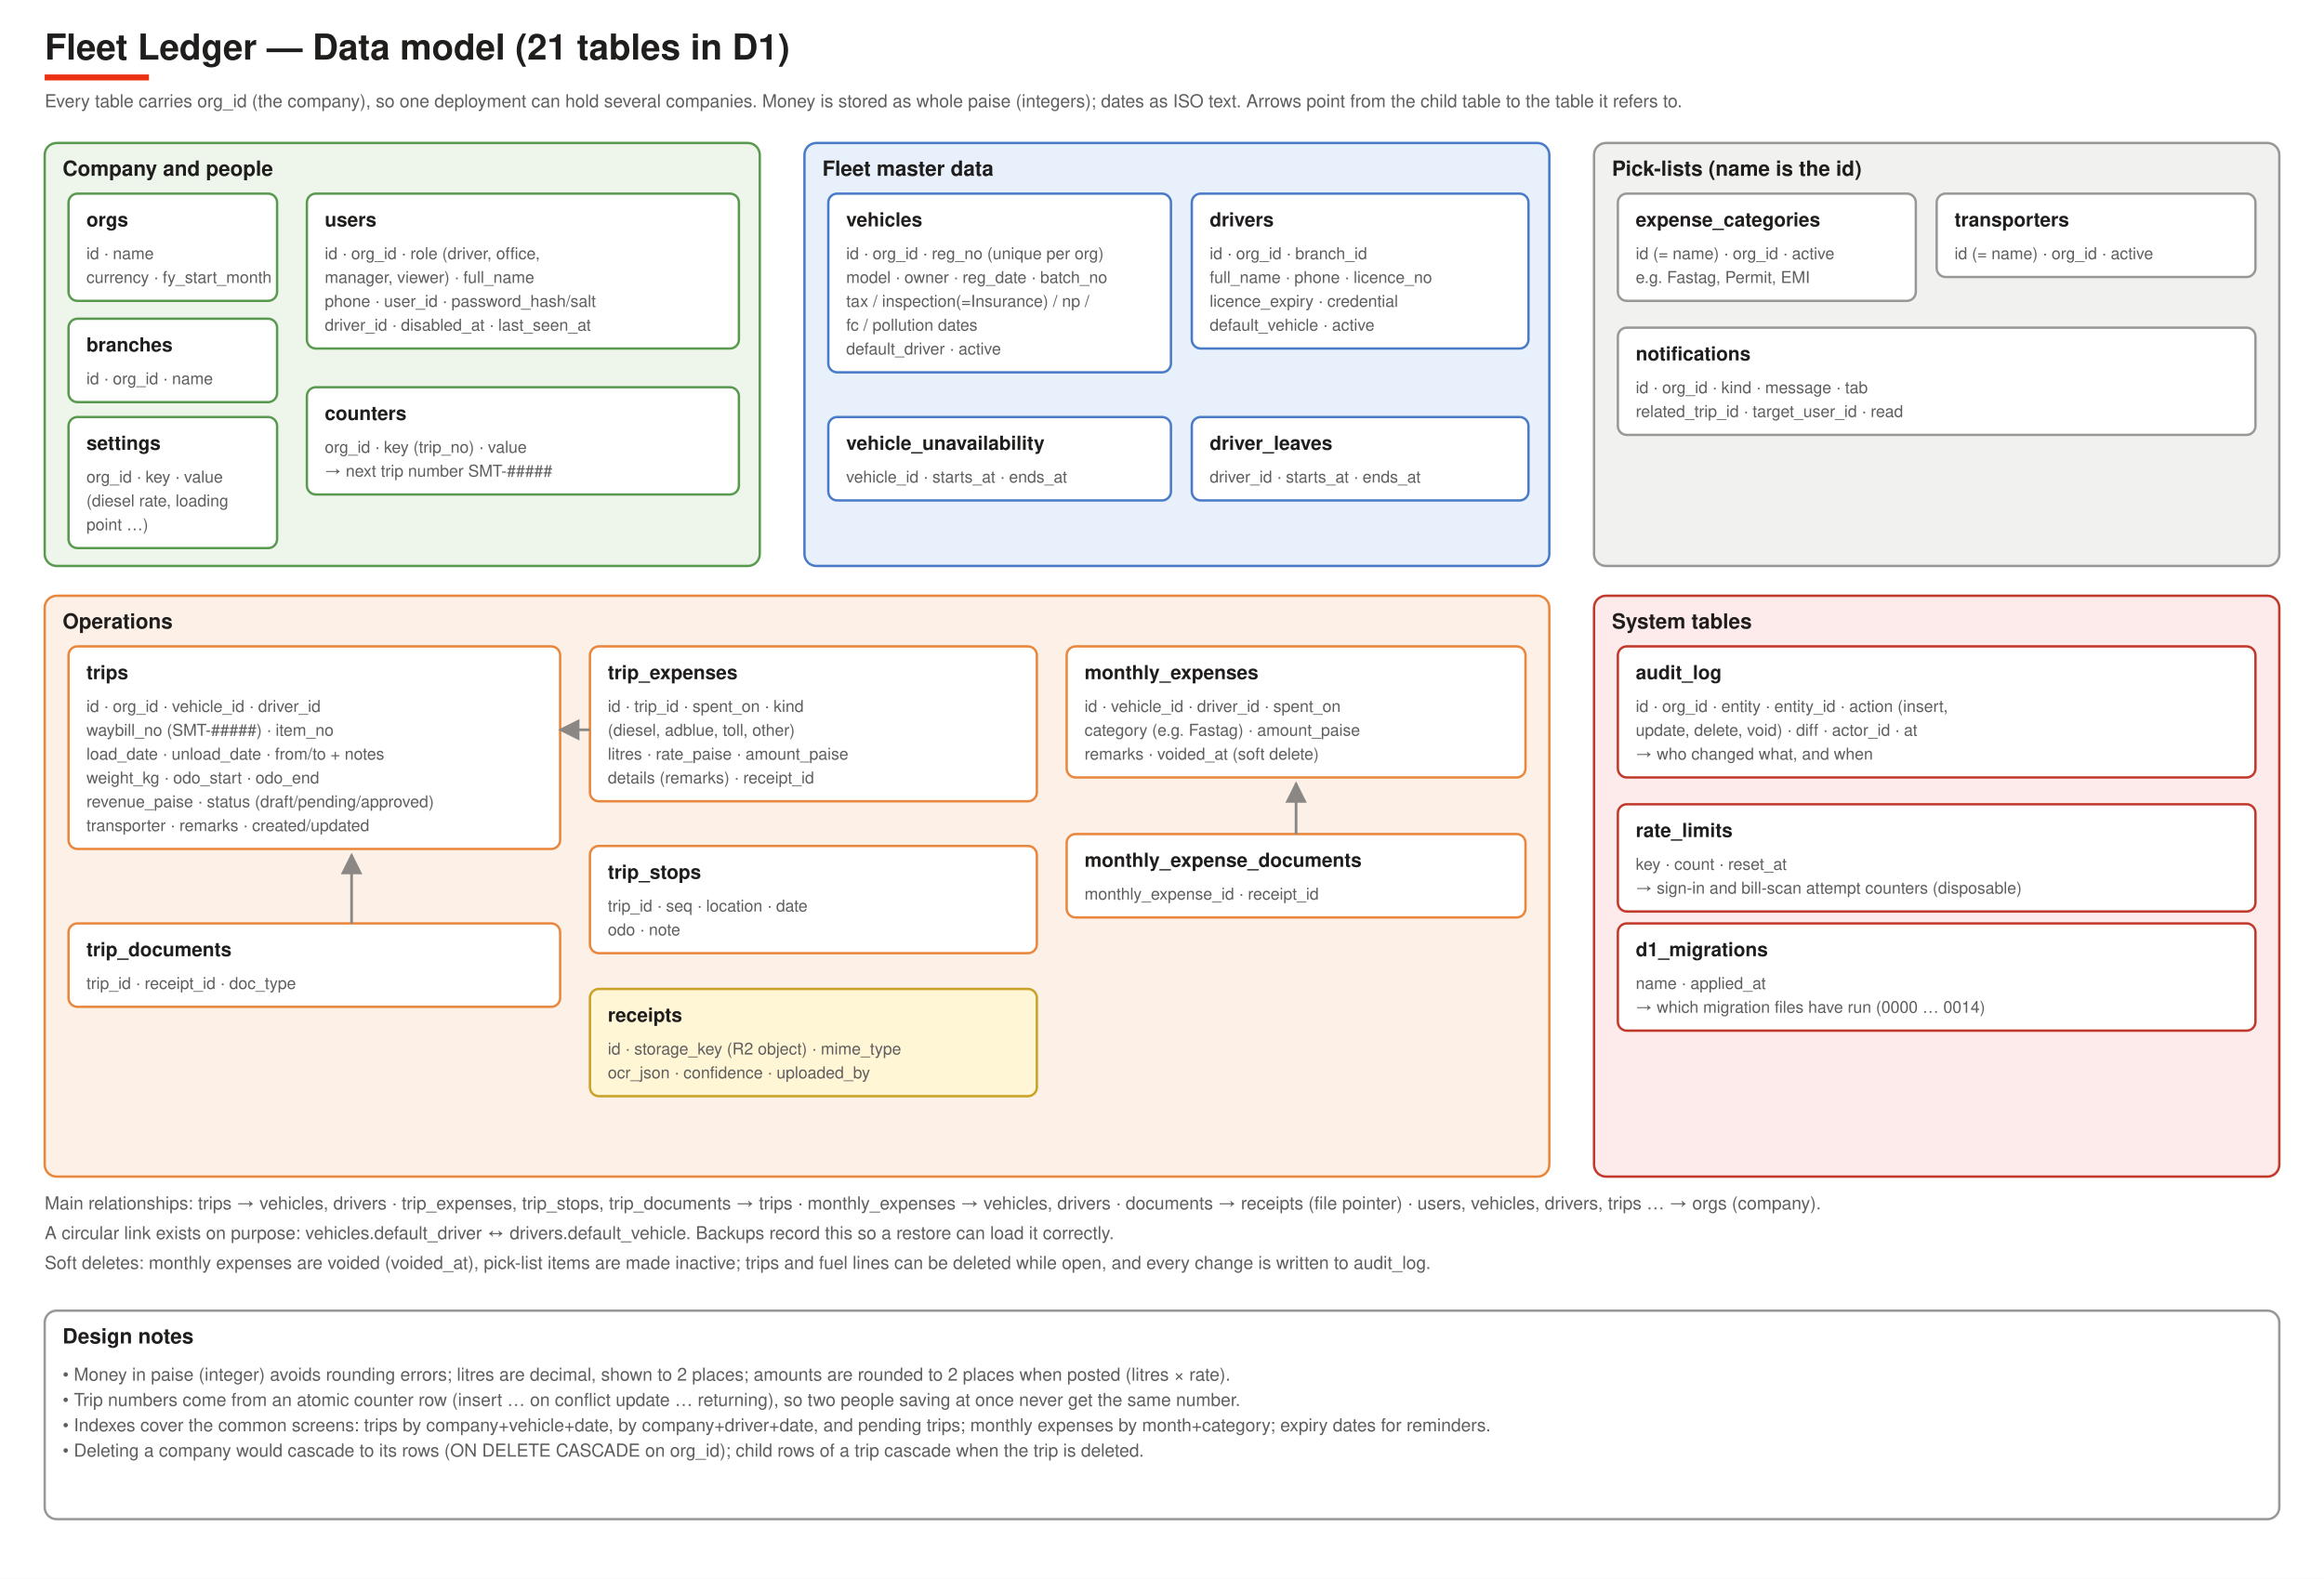
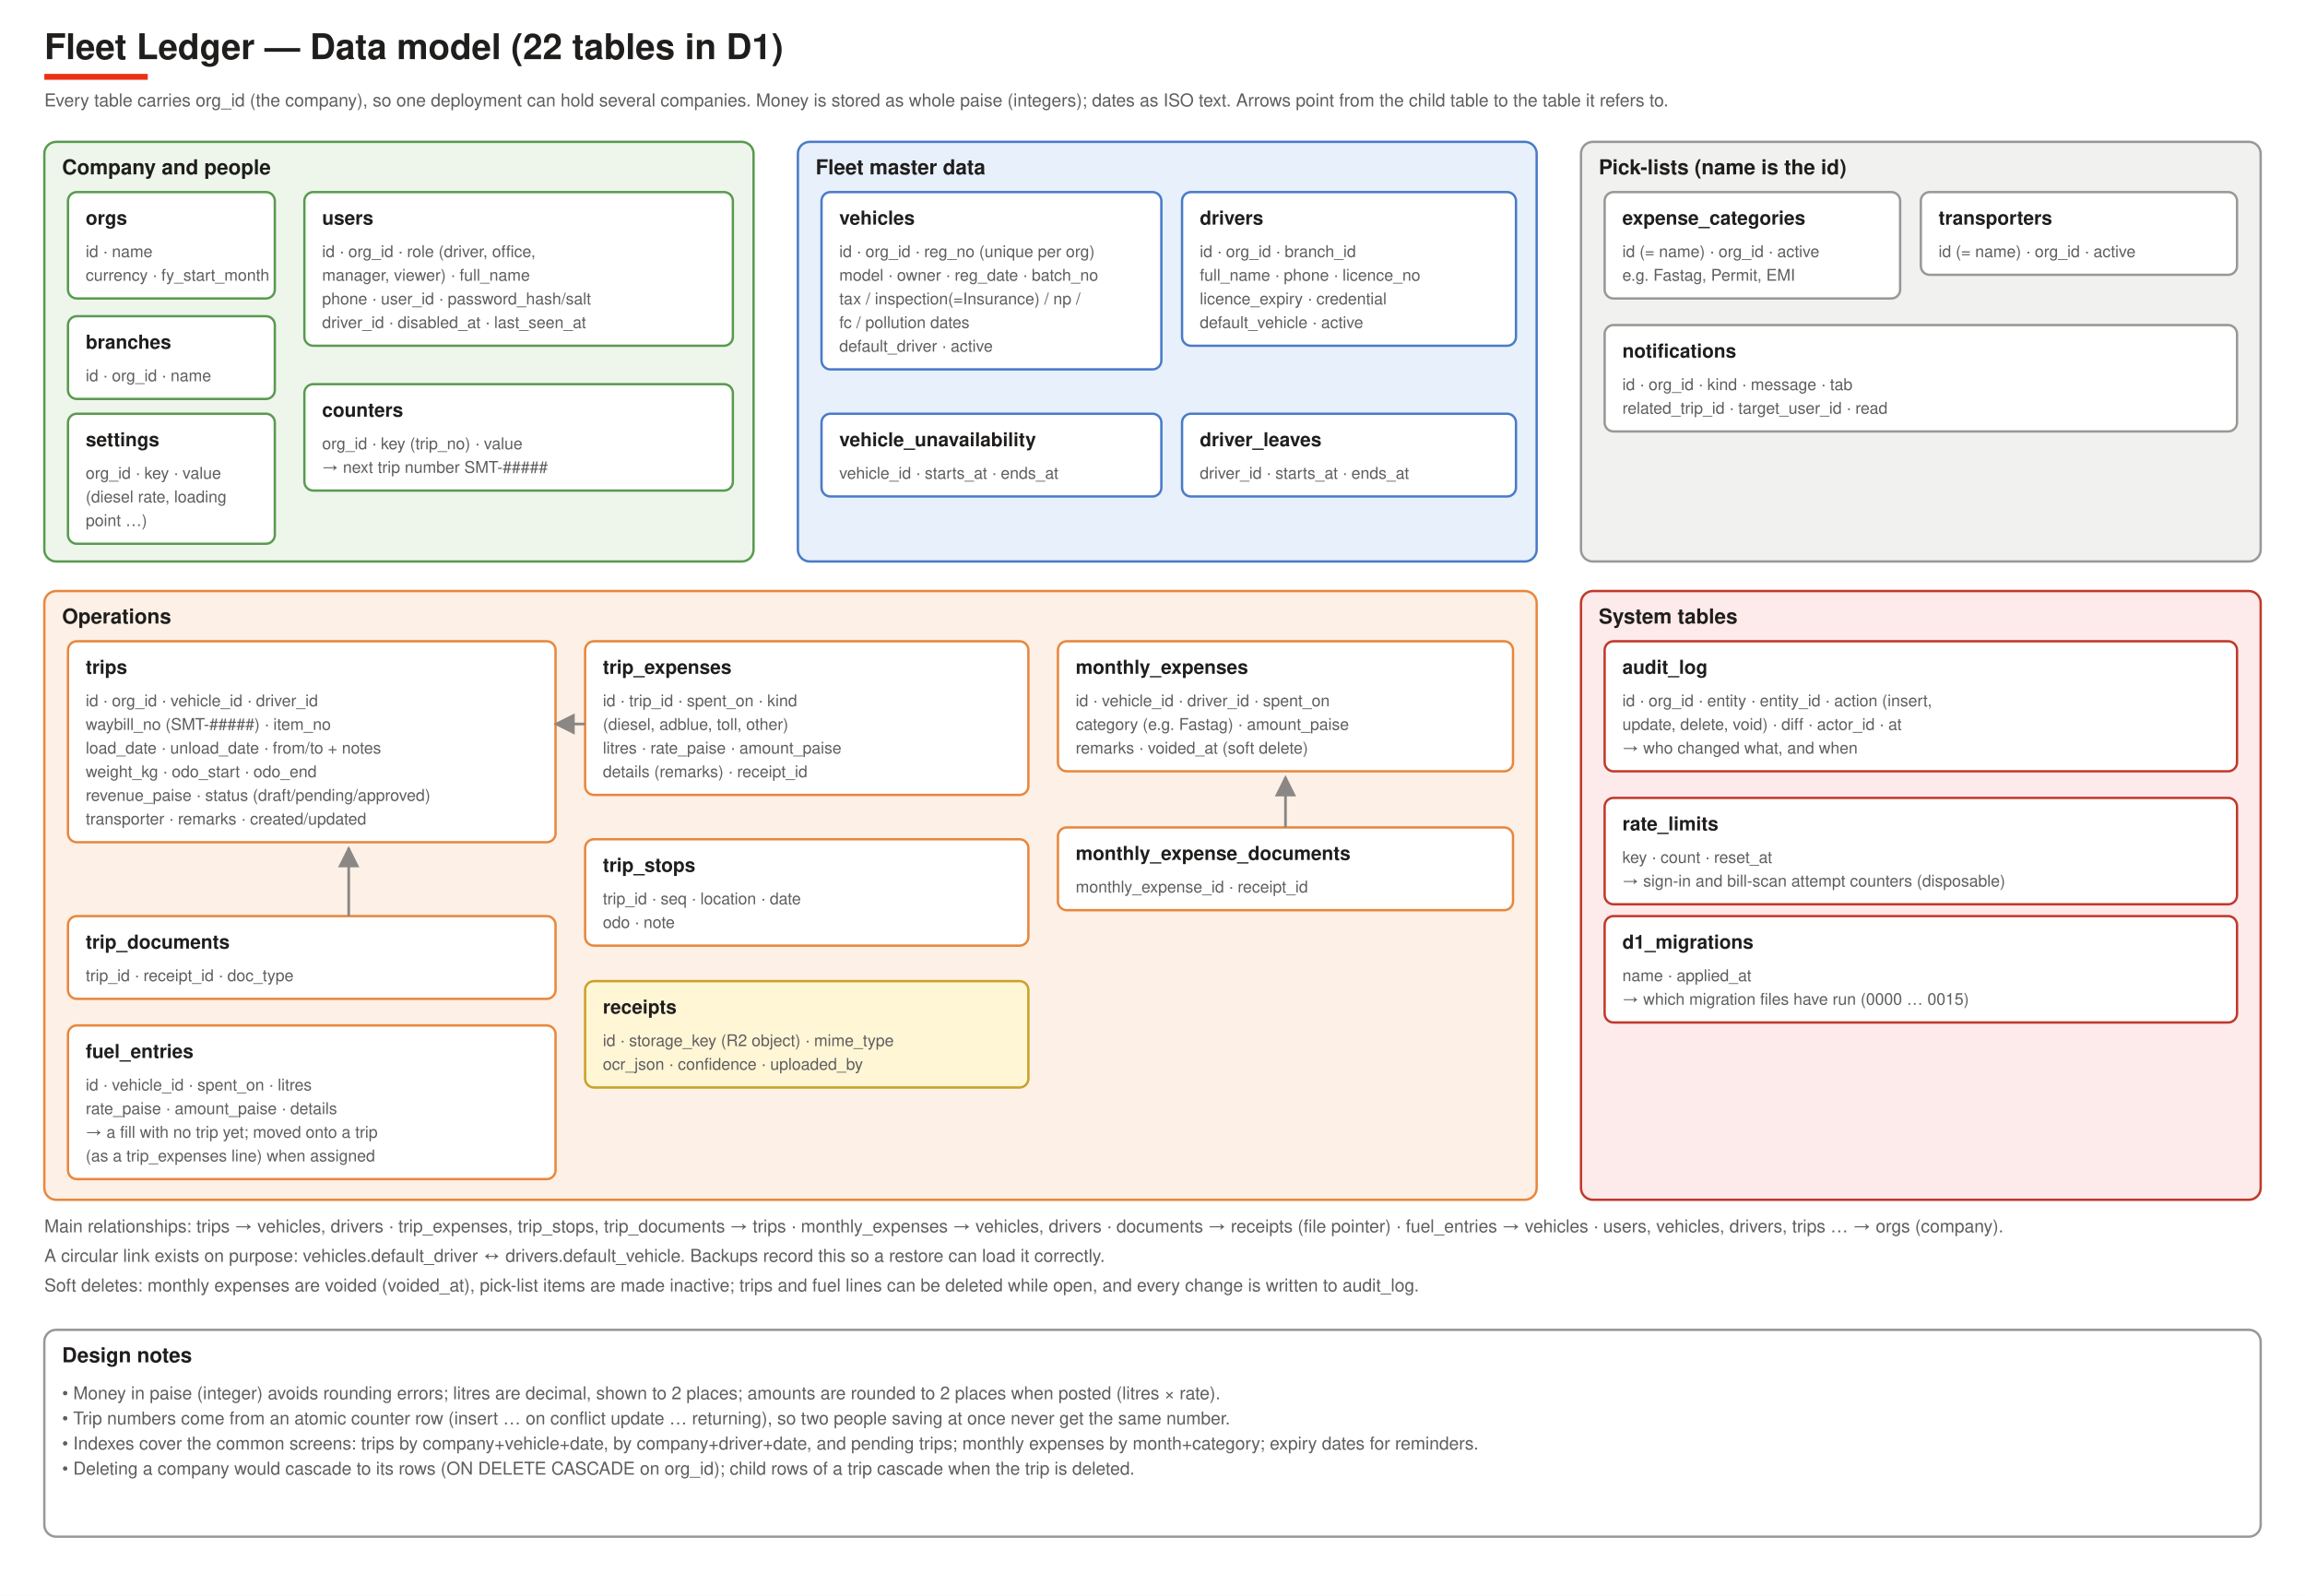
- <svg xmlns="http://www.w3.org/2000/svg" width="1560" height="1060" viewBox="0 0 1560 1060" font-family="Helvetica, Arial, sans-serif">
+ <svg xmlns="http://www.w3.org/2000/svg" width="1560" height="1080" viewBox="0 0 1560 1080" font-family="Helvetica, Arial, sans-serif">
  <defs>
    <marker id="a" viewBox="0 0 10 10" refX="9" refY="5" markerWidth="8" markerHeight="8" orient="auto-start-reverse">
      <path d="M0,0 L10,5 L0,10 z" fill="#8a8785" />
    </marker>
  </defs>
-   <rect width="1560" height="1060" fill="#ffffff" />
-   <text x="30" y="40" font-size="24" font-weight="700" fill="#201e1d">Fleet Ledger — Data model (21 tables in D1)</text>
+   <rect width="1560" height="1080" fill="#ffffff" />
+   <text x="30" y="40" font-size="24" font-weight="700" fill="#201e1d">Fleet Ledger — Data model (22 tables in D1)</text>
  <rect x="30" y="50" width="70" height="4" fill="#EC3013" />
  <text x="30" y="72" font-size="12" fill="#605d5d" text-anchor="start">Every table carries org_id (the company), so one deployment can hold several companies. Money is stored as whole paise (integers); dates as ISO text. Arrows point from the child table to the table it refers to.</text>
  <rect x="30" y="96" width="480" height="284" rx="8" fill="#eef6ec" stroke="#5a9a50" stroke-width="1.6" />
  <text x="42" y="118" font-size="14" font-weight="700" fill="#201e1d" text-anchor="start">Company and people</text>
  <rect x="46" y="130" width="140" height="72" rx="6" fill="#fff" stroke="#5a9a50" stroke-width="1.6" />
  <text x="58" y="152" font-size="13" font-weight="700" fill="#201e1d" text-anchor="start">orgs</text>
  <text x="58" y="174" font-size="11" fill="#605d5d" text-anchor="start">id · name</text>
  <text x="58" y="190" font-size="11" fill="#605d5d" text-anchor="start">currency · fy_start_month</text>
  <rect x="46" y="214" width="140" height="56" rx="6" fill="#fff" stroke="#5a9a50" stroke-width="1.6" />
  <text x="58" y="236" font-size="13" font-weight="700" fill="#201e1d" text-anchor="start">branches</text>
  <text x="58" y="258" font-size="11" fill="#605d5d" text-anchor="start">id · org_id · name</text>
  <rect x="46" y="280" width="140" height="88" rx="6" fill="#fff" stroke="#5a9a50" stroke-width="1.6" />
  <text x="58" y="302" font-size="13" font-weight="700" fill="#201e1d" text-anchor="start">settings</text>
  <text x="58" y="324" font-size="11" fill="#605d5d" text-anchor="start">org_id · key · value</text>
  <text x="58" y="340" font-size="11" fill="#605d5d" text-anchor="start">(diesel rate, loading</text>
  <text x="58" y="356" font-size="11" fill="#605d5d" text-anchor="start"> point …)</text>
  <rect x="206" y="130" width="290" height="104" rx="6" fill="#fff" stroke="#5a9a50" stroke-width="1.6" />
  <text x="218" y="152" font-size="13" font-weight="700" fill="#201e1d" text-anchor="start">users</text>
  <text x="218" y="174" font-size="11" fill="#605d5d" text-anchor="start">id · org_id · role (driver, office,</text>
  <text x="218" y="190" font-size="11" fill="#605d5d" text-anchor="start">   manager, viewer) · full_name</text>
  <text x="218" y="206" font-size="11" fill="#605d5d" text-anchor="start">phone · user_id · password_hash/salt</text>
  <text x="218" y="222" font-size="11" fill="#605d5d" text-anchor="start">driver_id · disabled_at · last_seen_at</text>
  <rect x="206" y="260" width="290" height="72" rx="6" fill="#fff" stroke="#5a9a50" stroke-width="1.6" />
  <text x="218" y="282" font-size="13" font-weight="700" fill="#201e1d" text-anchor="start">counters</text>
  <text x="218" y="304" font-size="11" fill="#605d5d" text-anchor="start">org_id · key (trip_no) · value</text>
  <text x="218" y="320" font-size="11" fill="#605d5d" text-anchor="start">→ next trip number SMT-#####</text>
  <rect x="540" y="96" width="500" height="284" rx="8" fill="#e8f0fb" stroke="#4a7bc8" stroke-width="1.6" />
  <text x="552" y="118" font-size="14" font-weight="700" fill="#201e1d" text-anchor="start">Fleet master data</text>
  <rect x="556" y="130" width="230" height="120" rx="6" fill="#fff" stroke="#4a7bc8" stroke-width="1.6" />
  <text x="568" y="152" font-size="13" font-weight="700" fill="#201e1d" text-anchor="start">vehicles</text>
  <text x="568" y="174" font-size="11" fill="#605d5d" text-anchor="start">id · org_id · reg_no (unique per org)</text>
  <text x="568" y="190" font-size="11" fill="#605d5d" text-anchor="start">model · owner · reg_date · batch_no</text>
  <text x="568" y="206" font-size="11" fill="#605d5d" text-anchor="start">tax / inspection(=Insurance) / np /</text>
  <text x="568" y="222" font-size="11" fill="#605d5d" text-anchor="start">  fc / pollution dates</text>
  <text x="568" y="238" font-size="11" fill="#605d5d" text-anchor="start">default_driver · active</text>
  <rect x="800" y="130" width="226" height="104" rx="6" fill="#fff" stroke="#4a7bc8" stroke-width="1.6" />
  <text x="812" y="152" font-size="13" font-weight="700" fill="#201e1d" text-anchor="start">drivers</text>
  <text x="812" y="174" font-size="11" fill="#605d5d" text-anchor="start">id · org_id · branch_id</text>
  <text x="812" y="190" font-size="11" fill="#605d5d" text-anchor="start">full_name · phone · licence_no</text>
  <text x="812" y="206" font-size="11" fill="#605d5d" text-anchor="start">licence_expiry · credential</text>
  <text x="812" y="222" font-size="11" fill="#605d5d" text-anchor="start">default_vehicle · active</text>
  <rect x="556" y="280" width="230" height="56" rx="6" fill="#fff" stroke="#4a7bc8" stroke-width="1.6" />
  <text x="568" y="302" font-size="13" font-weight="700" fill="#201e1d" text-anchor="start">vehicle_unavailability</text>
  <text x="568" y="324" font-size="11" fill="#605d5d" text-anchor="start">vehicle_id · starts_at · ends_at</text>
  <rect x="800" y="280" width="226" height="56" rx="6" fill="#fff" stroke="#4a7bc8" stroke-width="1.6" />
  <text x="812" y="302" font-size="13" font-weight="700" fill="#201e1d" text-anchor="start">driver_leaves</text>
  <text x="812" y="324" font-size="11" fill="#605d5d" text-anchor="start">driver_id · starts_at · ends_at</text>
  <rect x="1070" y="96" width="460" height="284" rx="8" fill="#f1f1f0" stroke="#9a9896" stroke-width="1.6" />
  <text x="1082" y="118" font-size="14" font-weight="700" fill="#201e1d" text-anchor="start">Pick-lists (name is the id)</text>
  <rect x="1086" y="130" width="200" height="72" rx="6" fill="#fff" stroke="#9a9896" stroke-width="1.6" />
  <text x="1098" y="152" font-size="13" font-weight="700" fill="#201e1d" text-anchor="start">expense_categories</text>
  <text x="1098" y="174" font-size="11" fill="#605d5d" text-anchor="start">id (= name) · org_id · active</text>
  <text x="1098" y="190" font-size="11" fill="#605d5d" text-anchor="start">e.g. Fastag, Permit, EMI</text>
  <rect x="1300" y="130" width="214" height="56" rx="6" fill="#fff" stroke="#9a9896" stroke-width="1.6" />
  <text x="1312" y="152" font-size="13" font-weight="700" fill="#201e1d" text-anchor="start">transporters</text>
  <text x="1312" y="174" font-size="11" fill="#605d5d" text-anchor="start">id (= name) · org_id · active</text>
  <rect x="1086" y="220" width="428" height="72" rx="6" fill="#fff" stroke="#9a9896" stroke-width="1.6" />
  <text x="1098" y="242" font-size="13" font-weight="700" fill="#201e1d" text-anchor="start">notifications</text>
  <text x="1098" y="264" font-size="11" fill="#605d5d" text-anchor="start">id · org_id · kind · message · tab</text>
  <text x="1098" y="280" font-size="11" fill="#605d5d" text-anchor="start">related_trip_id · target_user_id · read</text>
-   <rect x="30" y="400" width="1010" height="390" rx="8" fill="#fdf0e6" stroke="#e8873d" stroke-width="1.6" />
+   <rect x="30" y="400" width="1010" height="412" rx="8" fill="#fdf0e6" stroke="#e8873d" stroke-width="1.6" />
  <text x="42" y="422" font-size="14" font-weight="700" fill="#201e1d" text-anchor="start">Operations</text>
  <rect x="46" y="434" width="330" height="136" rx="6" fill="#fff" stroke="#e8873d" stroke-width="1.6" />
  <text x="58" y="456" font-size="13" font-weight="700" fill="#201e1d" text-anchor="start">trips</text>
  <text x="58" y="478" font-size="11" fill="#605d5d" text-anchor="start">id · org_id · vehicle_id · driver_id</text>
  <text x="58" y="494" font-size="11" fill="#605d5d" text-anchor="start">waybill_no (SMT-#####) · item_no</text>
  <text x="58" y="510" font-size="11" fill="#605d5d" text-anchor="start">load_date · unload_date · from/to + notes</text>
  <text x="58" y="526" font-size="11" fill="#605d5d" text-anchor="start">weight_kg · odo_start · odo_end</text>
  <text x="58" y="542" font-size="11" fill="#605d5d" text-anchor="start">revenue_paise · status (draft/pending/approved)</text>
  <text x="58" y="558" font-size="11" fill="#605d5d" text-anchor="start">transporter · remarks · created/updated</text>
  <rect x="396" y="434" width="300" height="104" rx="6" fill="#fff" stroke="#e8873d" stroke-width="1.6" />
  <text x="408" y="456" font-size="13" font-weight="700" fill="#201e1d" text-anchor="start">trip_expenses</text>
  <text x="408" y="478" font-size="11" fill="#605d5d" text-anchor="start">id · trip_id · spent_on · kind</text>
  <text x="408" y="494" font-size="11" fill="#605d5d" text-anchor="start">   (diesel, adblue, toll, other)</text>
  <text x="408" y="510" font-size="11" fill="#605d5d" text-anchor="start">litres · rate_paise · amount_paise</text>
  <text x="408" y="526" font-size="11" fill="#605d5d" text-anchor="start">details (remarks) · receipt_id</text>
  <rect x="396" y="568" width="300" height="72" rx="6" fill="#fff" stroke="#e8873d" stroke-width="1.6" />
  <text x="408" y="590" font-size="13" font-weight="700" fill="#201e1d" text-anchor="start">trip_stops</text>
  <text x="408" y="612" font-size="11" fill="#605d5d" text-anchor="start">trip_id · seq · location · date</text>
  <text x="408" y="628" font-size="11" fill="#605d5d" text-anchor="start">odo · note</text>
  <rect x="716" y="434" width="308" height="88" rx="6" fill="#fff" stroke="#e8873d" stroke-width="1.6" />
  <text x="728" y="456" font-size="13" font-weight="700" fill="#201e1d" text-anchor="start">monthly_expenses</text>
  <text x="728" y="478" font-size="11" fill="#605d5d" text-anchor="start">id · vehicle_id · driver_id · spent_on</text>
  <text x="728" y="494" font-size="11" fill="#605d5d" text-anchor="start">category (e.g. Fastag) · amount_paise</text>
  <text x="728" y="510" font-size="11" fill="#605d5d" text-anchor="start">remarks · voided_at (soft delete)</text>
  <rect x="46" y="620" width="330" height="56" rx="6" fill="#fff" stroke="#e8873d" stroke-width="1.6" />
  <text x="58" y="642" font-size="13" font-weight="700" fill="#201e1d" text-anchor="start">trip_documents</text>
  <text x="58" y="664" font-size="11" fill="#605d5d" text-anchor="start">trip_id · receipt_id · doc_type</text>
+   <rect x="46" y="694" width="330" height="104" rx="6" fill="#fff" stroke="#e8873d" stroke-width="1.6" />
+   <text x="58" y="716" font-size="13" font-weight="700" fill="#201e1d" text-anchor="start">fuel_entries</text>
+   <text x="58" y="738" font-size="11" fill="#605d5d" text-anchor="start">id · vehicle_id · spent_on · litres</text>
+   <text x="58" y="754" font-size="11" fill="#605d5d" text-anchor="start">rate_paise · amount_paise · details</text>
+   <text x="58" y="770" font-size="11" fill="#605d5d" text-anchor="start">→ a fill with no trip yet; moved onto a trip</text>
+   <text x="58" y="786" font-size="11" fill="#605d5d" text-anchor="start">   (as a trip_expenses line) when assigned</text>
  <rect x="716" y="560" width="308" height="56" rx="6" fill="#fff" stroke="#e8873d" stroke-width="1.6" />
  <text x="728" y="582" font-size="13" font-weight="700" fill="#201e1d" text-anchor="start">monthly_expense_documents</text>
  <text x="728" y="604" font-size="11" fill="#605d5d" text-anchor="start">monthly_expense_id · receipt_id</text>
  <rect x="396" y="664" width="300" height="72" rx="6" fill="#fff6d6" stroke="#c9a227" stroke-width="1.6" />
  <text x="408" y="686" font-size="13" font-weight="700" fill="#201e1d" text-anchor="start">receipts</text>
  <text x="408" y="708" font-size="11" fill="#605d5d" text-anchor="start">id · storage_key (R2 object) · mime_type</text>
  <text x="408" y="724" font-size="11" fill="#605d5d" text-anchor="start">ocr_json · confidence · uploaded_by</text>
-   <rect x="1070" y="400" width="460" height="390" rx="8" fill="#fdeaea" stroke="#c0392b" stroke-width="1.6" />
+   <rect x="1070" y="400" width="460" height="412" rx="8" fill="#fdeaea" stroke="#c0392b" stroke-width="1.6" />
  <text x="1082" y="422" font-size="14" font-weight="700" fill="#201e1d" text-anchor="start">System tables</text>
  <rect x="1086" y="434" width="428" height="88" rx="6" fill="#fff" stroke="#c0392b" stroke-width="1.6" />
  <text x="1098" y="456" font-size="13" font-weight="700" fill="#201e1d" text-anchor="start">audit_log</text>
  <text x="1098" y="478" font-size="11" fill="#605d5d" text-anchor="start">id · org_id · entity · entity_id · action (insert,</text>
  <text x="1098" y="494" font-size="11" fill="#605d5d" text-anchor="start">   update, delete, void) · diff · actor_id · at</text>
  <text x="1098" y="510" font-size="11" fill="#605d5d" text-anchor="start">→ who changed what, and when</text>
  <rect x="1086" y="540" width="428" height="72" rx="6" fill="#fff" stroke="#c0392b" stroke-width="1.6" />
  <text x="1098" y="562" font-size="13" font-weight="700" fill="#201e1d" text-anchor="start">rate_limits</text>
  <text x="1098" y="584" font-size="11" fill="#605d5d" text-anchor="start">key · count · reset_at</text>
  <text x="1098" y="600" font-size="11" fill="#605d5d" text-anchor="start">→ sign-in and bill-scan attempt counters (disposable)</text>
  <rect x="1086" y="620" width="428" height="72" rx="6" fill="#fff" stroke="#c0392b" stroke-width="1.6" />
  <text x="1098" y="642" font-size="13" font-weight="700" fill="#201e1d" text-anchor="start">d1_migrations</text>
  <text x="1098" y="664" font-size="11" fill="#605d5d" text-anchor="start">name · applied_at</text>
-   <text x="1098" y="680" font-size="11" fill="#605d5d" text-anchor="start">→ which migration files have run (0000 … 0014)</text>
+   <text x="1098" y="680" font-size="11" fill="#605d5d" text-anchor="start">→ which migration files have run (0000 … 0015)</text>
  <line x1="396" y1="490" x2="376" y2="490" stroke="#8a8785" stroke-width="1.8" marker-end="url(#a)" />
  <line x1="236" y1="620" x2="236" y2="574" stroke="#8a8785" stroke-width="1.8" marker-end="url(#a)" />
  <line x1="870" y1="560" x2="870" y2="526" stroke="#8a8785" stroke-width="1.8" marker-end="url(#a)" />
-   <text x="30" y="812" font-size="12" fill="#605d5d" text-anchor="start">Main relationships: trips → vehicles, drivers · trip_expenses, trip_stops, trip_documents → trips · monthly_expenses → vehicles, drivers · documents → receipts (file pointer) · users, vehicles, drivers, trips … → orgs (company).</text>
-   <text x="30" y="832" font-size="12" fill="#605d5d" text-anchor="start">A circular link exists on purpose: vehicles.default_driver ↔ drivers.default_vehicle. Backups record this so a restore can load it correctly.</text>
-   <text x="30" y="852" font-size="12" fill="#605d5d" text-anchor="start">Soft deletes: monthly expenses are voided (voided_at), pick-list items are made inactive; trips and fuel lines can be deleted while open, and every change is written to audit_log.</text>
-   <rect x="30" y="880" width="1500" height="140" rx="8" fill="#ffffff" stroke="#9a9896" stroke-width="1.6" />
-   <text x="42" y="902" font-size="14" font-weight="700" fill="#201e1d" text-anchor="start">Design notes</text>
-   <text x="42" y="927" font-size="12" fill="#605d5d" text-anchor="start">• Money in paise (integer) avoids rounding errors; litres are decimal, shown to 2 places; amounts are rounded to 2 places when posted (litres × rate).</text>
-   <text x="42" y="944" font-size="12" fill="#605d5d" text-anchor="start">• Trip numbers come from an atomic counter row (insert … on conflict update … returning), so two people saving at once never get the same number.</text>
-   <text x="42" y="961" font-size="12" fill="#605d5d" text-anchor="start">• Indexes cover the common screens: trips by company+vehicle+date, by company+driver+date, and pending trips; monthly expenses by month+category; expiry dates for reminders.</text>
-   <text x="42" y="978" font-size="12" fill="#605d5d" text-anchor="start">• Deleting a company would cascade to its rows (ON DELETE CASCADE on org_id); child rows of a trip cascade when the trip is deleted.</text>
+   <text x="30" y="834" font-size="12" fill="#605d5d" text-anchor="start">Main relationships: trips → vehicles, drivers · trip_expenses, trip_stops, trip_documents → trips · monthly_expenses → vehicles, drivers · documents → receipts (file pointer) · fuel_entries → vehicles · users, vehicles, drivers, trips … → orgs (company).</text>
+   <text x="30" y="854" font-size="12" fill="#605d5d" text-anchor="start">A circular link exists on purpose: vehicles.default_driver ↔ drivers.default_vehicle. Backups record this so a restore can load it correctly.</text>
+   <text x="30" y="874" font-size="12" fill="#605d5d" text-anchor="start">Soft deletes: monthly expenses are voided (voided_at), pick-list items are made inactive; trips and fuel lines can be deleted while open, and every change is written to audit_log.</text>
+   <rect x="30" y="900" width="1500" height="140" rx="8" fill="#ffffff" stroke="#9a9896" stroke-width="1.6" />
+   <text x="42" y="922" font-size="14" font-weight="700" fill="#201e1d" text-anchor="start">Design notes</text>
+   <text x="42" y="947" font-size="12" fill="#605d5d" text-anchor="start">• Money in paise (integer) avoids rounding errors; litres are decimal, shown to 2 places; amounts are rounded to 2 places when posted (litres × rate).</text>
+   <text x="42" y="964" font-size="12" fill="#605d5d" text-anchor="start">• Trip numbers come from an atomic counter row (insert … on conflict update … returning), so two people saving at once never get the same number.</text>
+   <text x="42" y="981" font-size="12" fill="#605d5d" text-anchor="start">• Indexes cover the common screens: trips by company+vehicle+date, by company+driver+date, and pending trips; monthly expenses by month+category; expiry dates for reminders.</text>
+   <text x="42" y="998" font-size="12" fill="#605d5d" text-anchor="start">• Deleting a company would cascade to its rows (ON DELETE CASCADE on org_id); child rows of a trip cascade when the trip is deleted.</text>
</svg>
